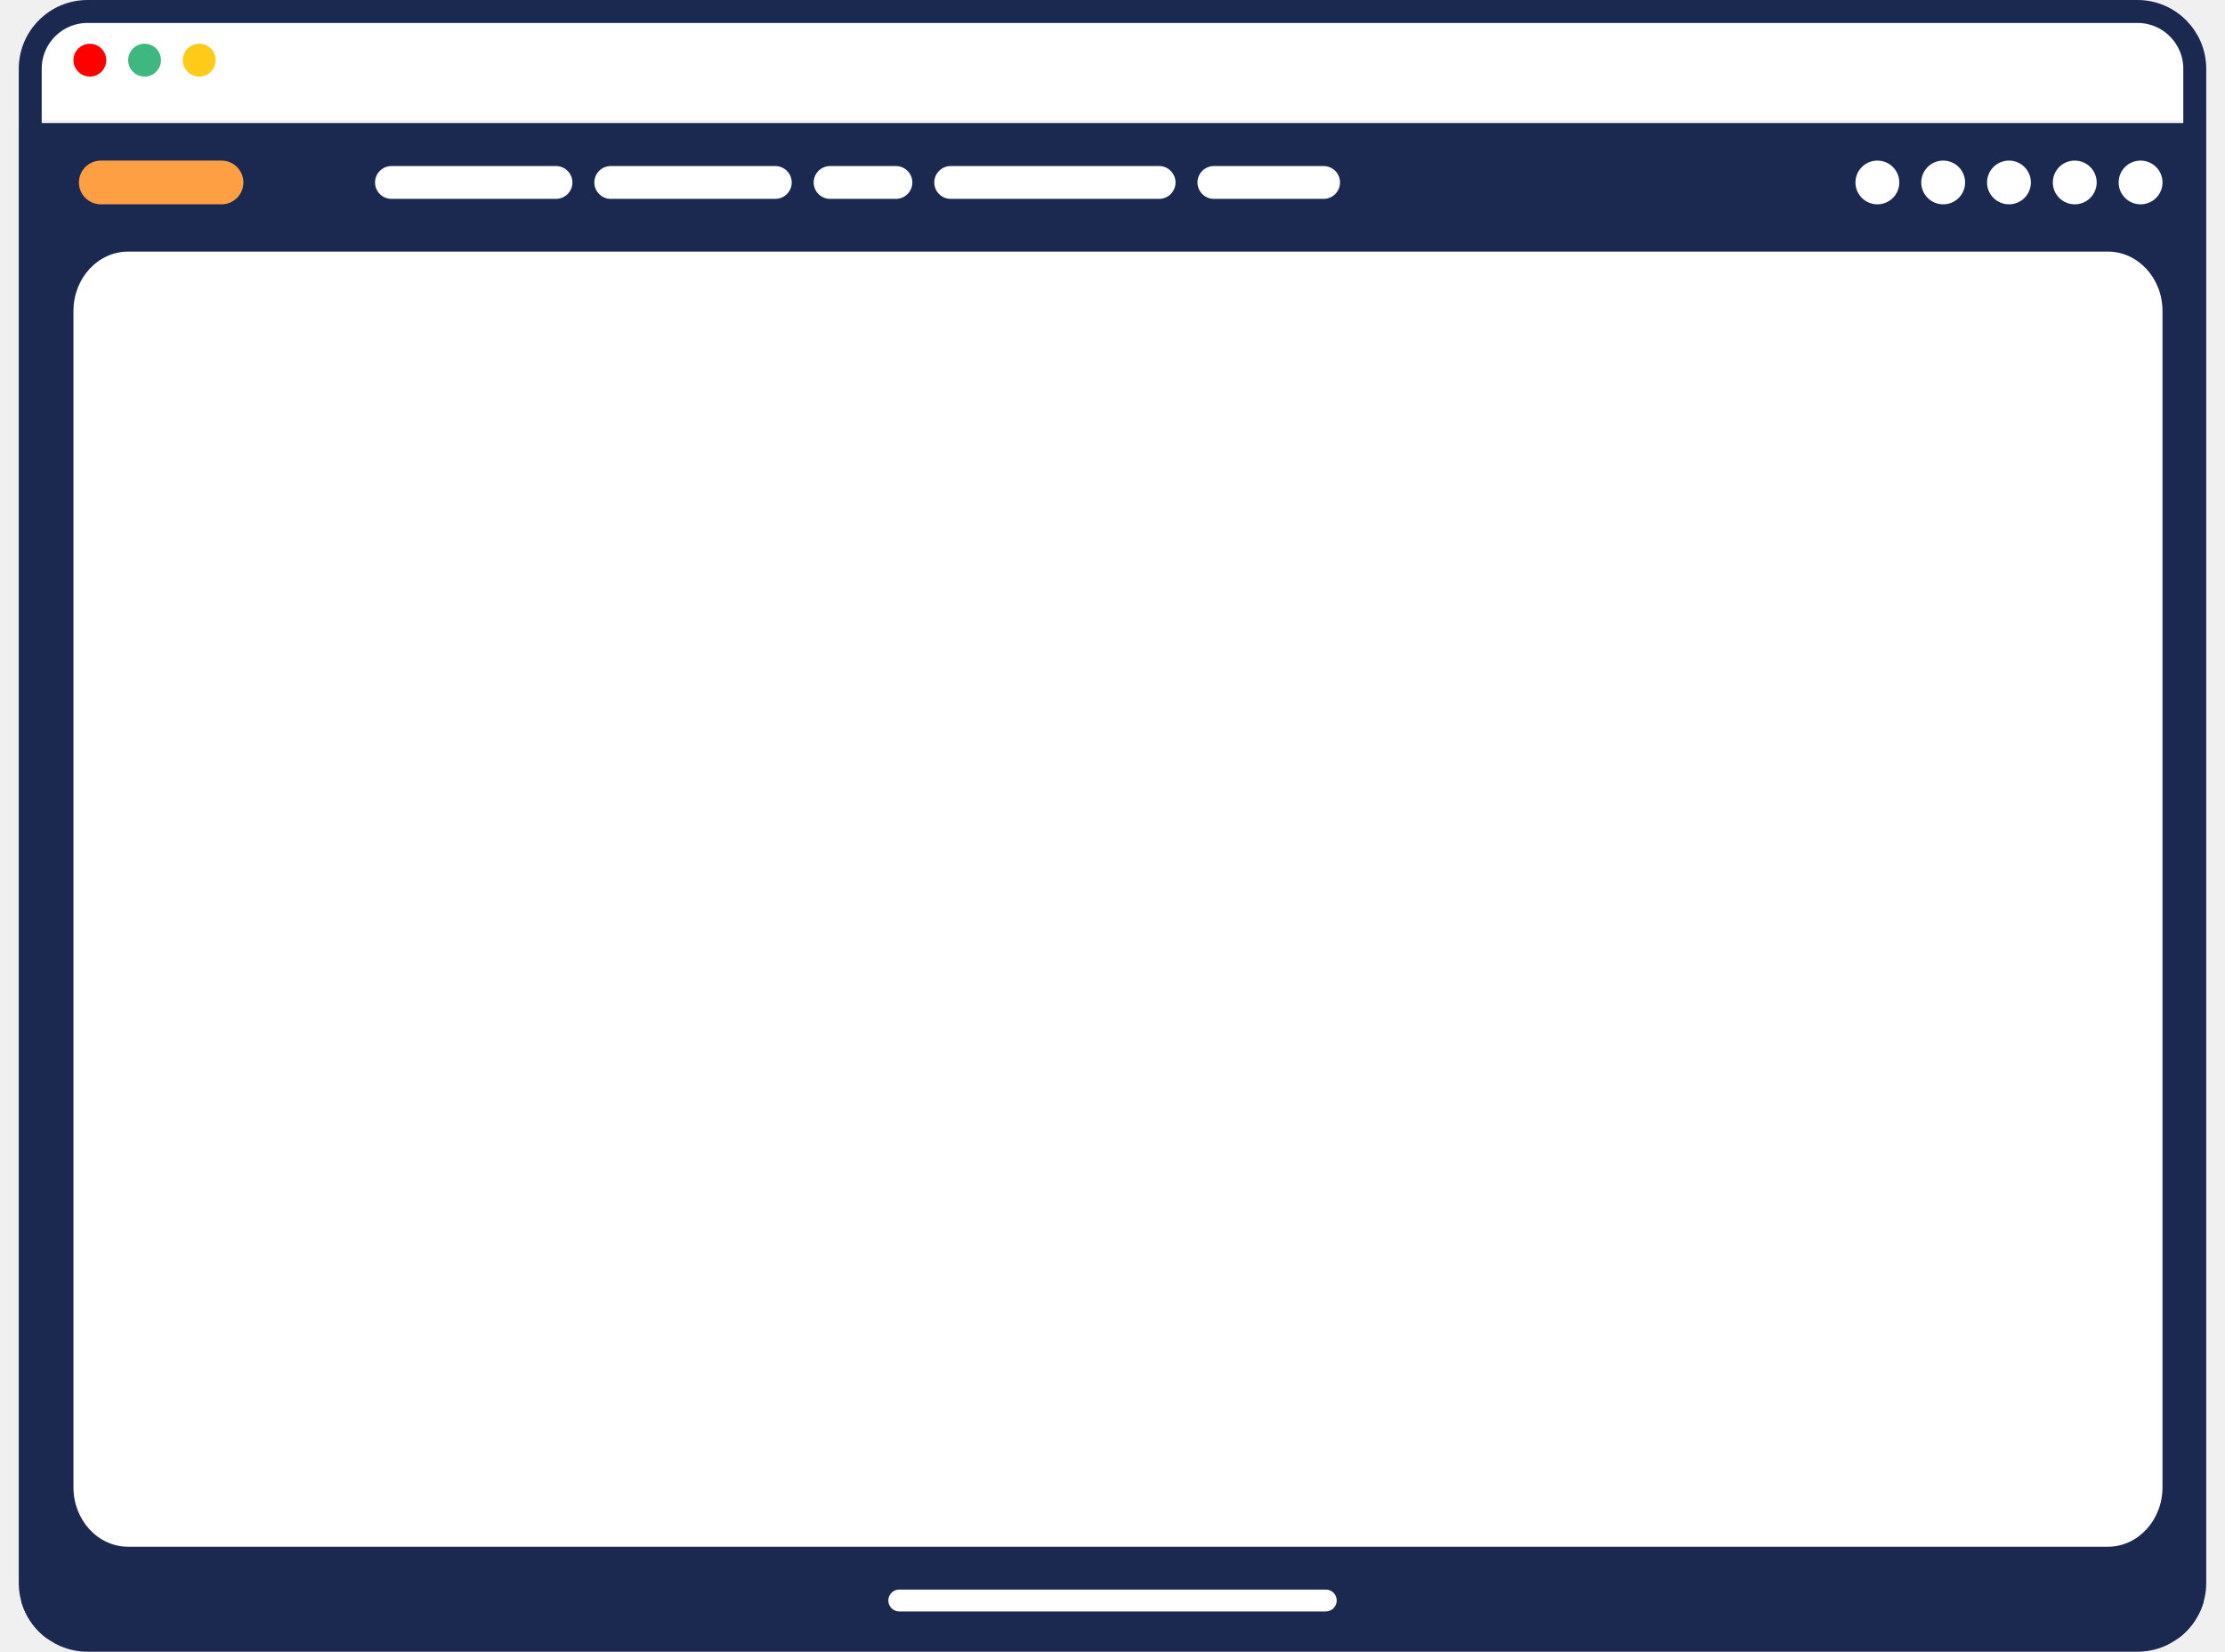
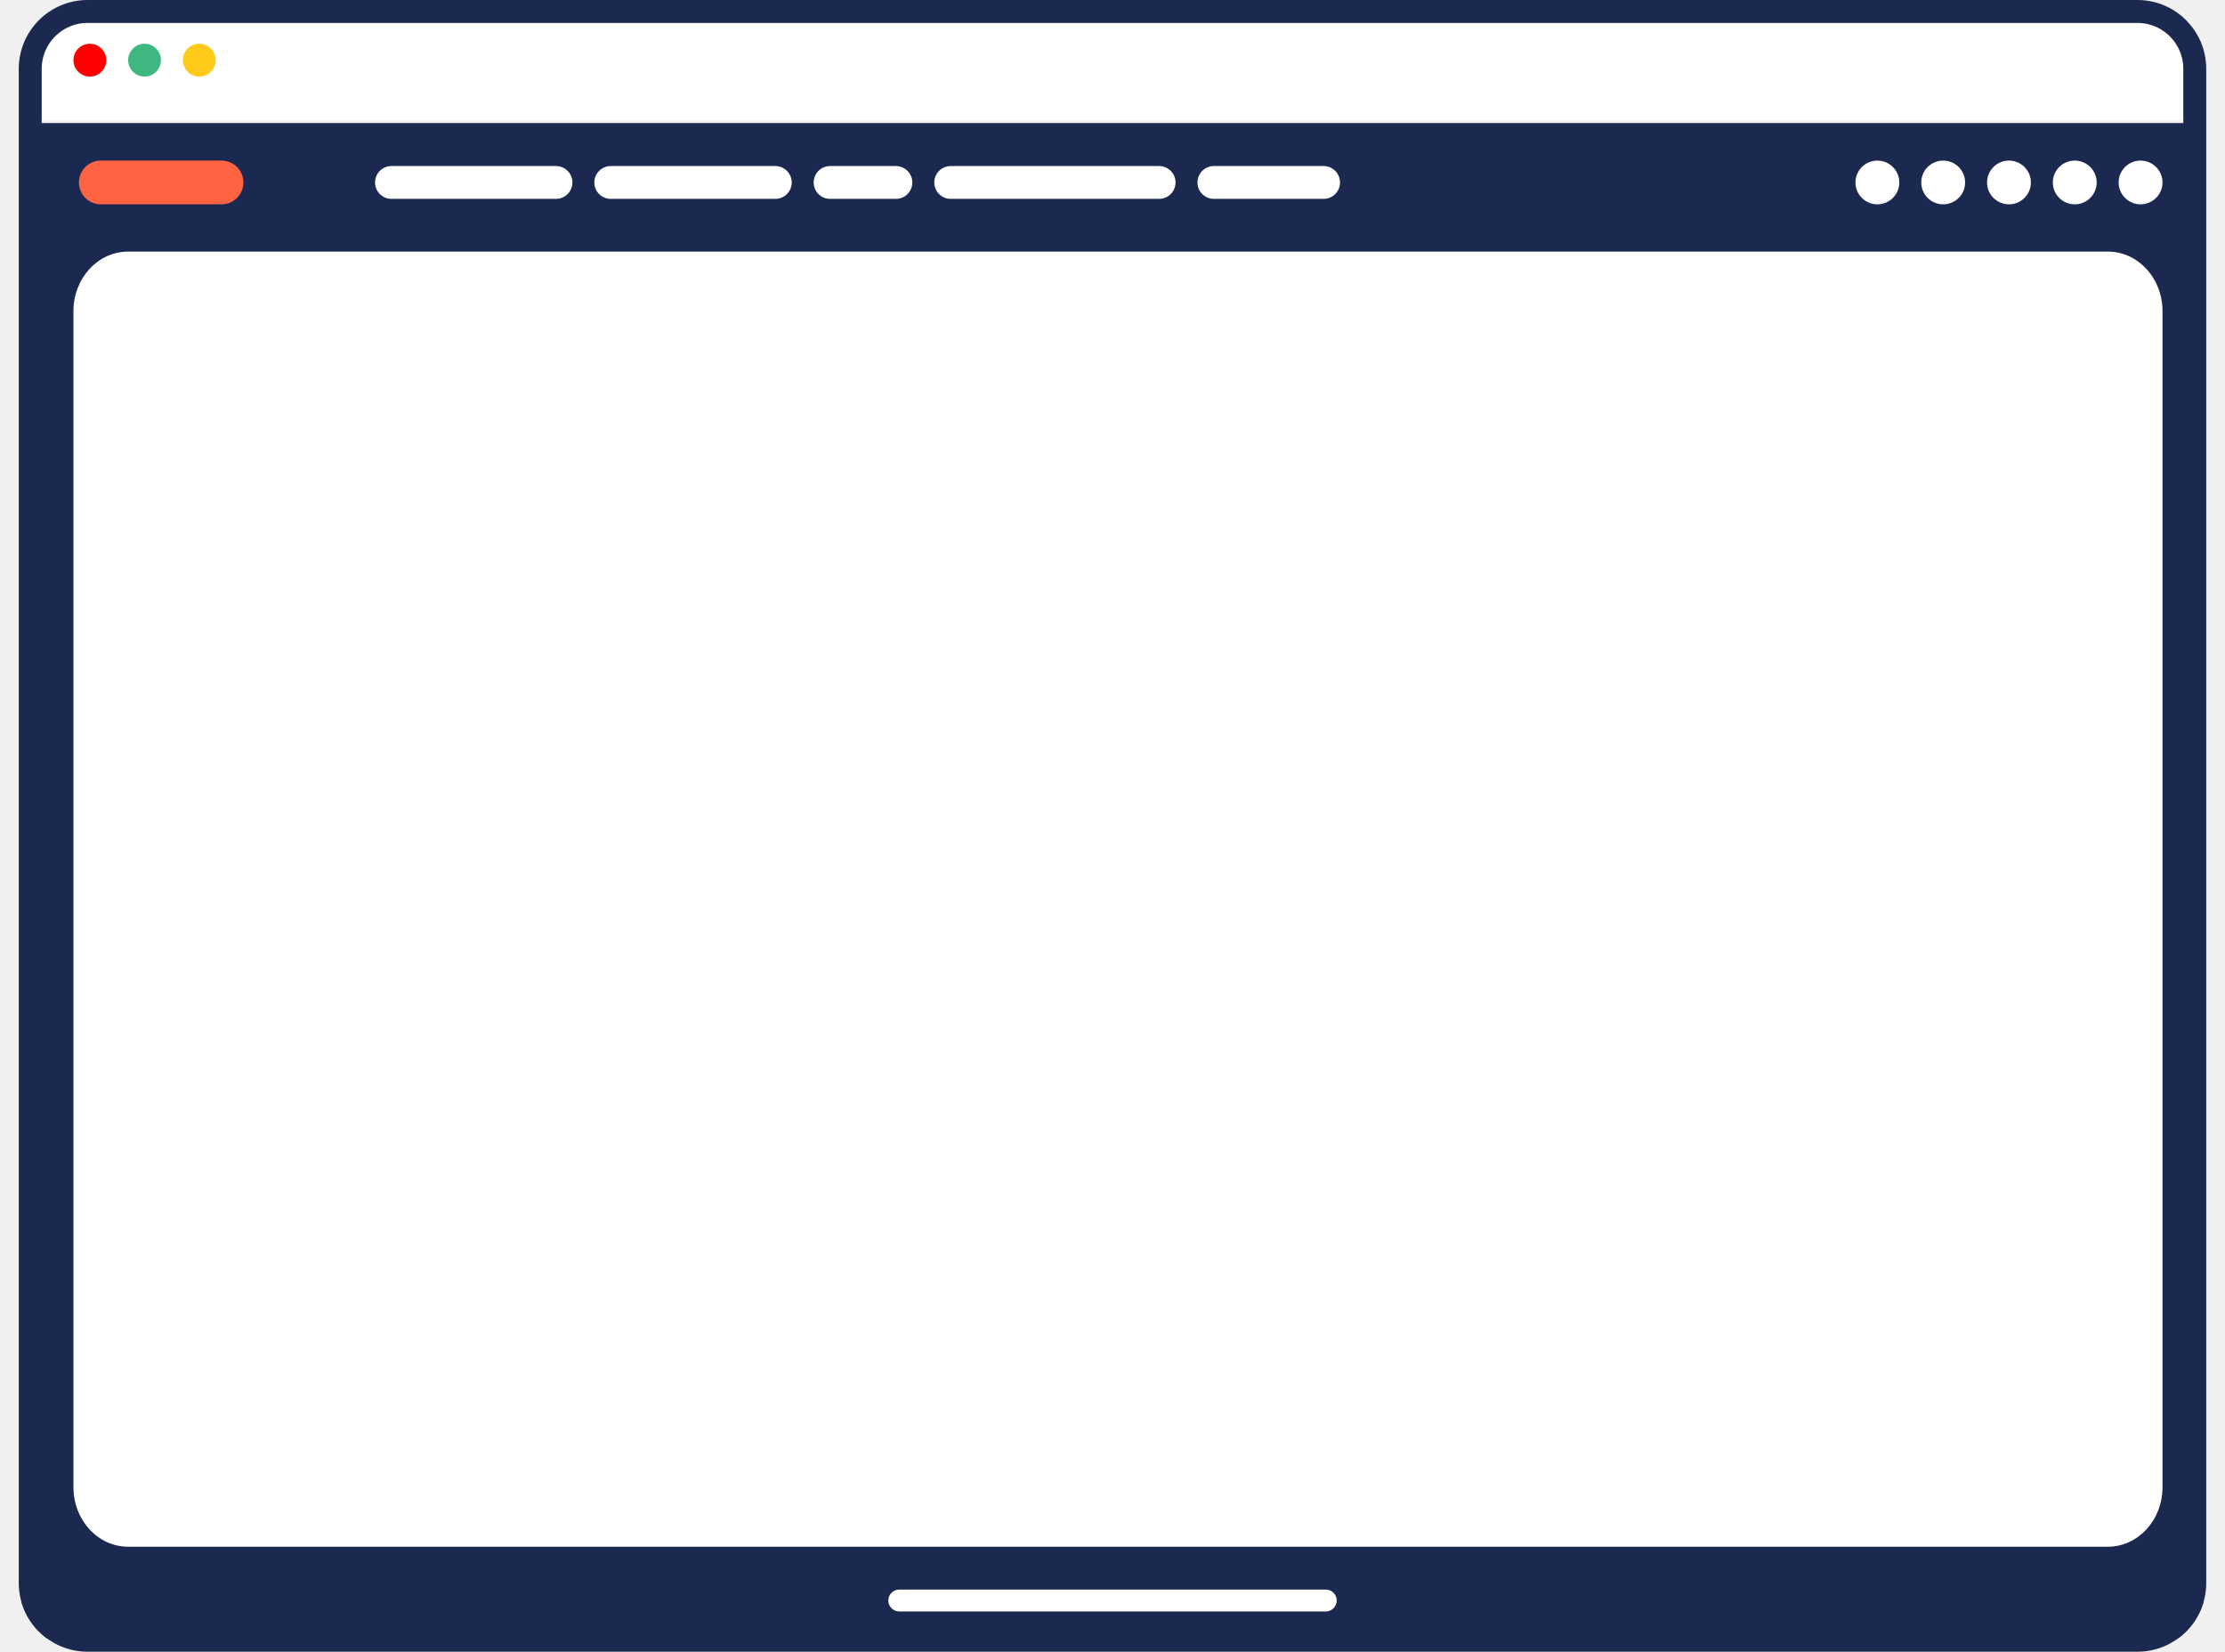
<svg xmlns="http://www.w3.org/2000/svg" width="97" height="72" viewBox="0 0 97 72" fill="none">
  <g clip-path="url(#clip0_797_3868)">
    <path d="M0.818 0H96.183V5.245H0.818V0Z" fill="white" />
    <mask id="mask0_797_3868" style="mask-type:luminance" maskUnits="userSpaceOnUse" x="0" y="0" width="97" height="6">
      <path d="M0.818 0H96.183V5.245H0.818V0Z" fill="white" />
    </mask>
    <g mask="url(#mask0_797_3868)">
      <path d="M0.818 7.27177e-06V-0.238H0.58V7.27177e-06H0.818ZM96.183 7.27177e-06H96.421V-0.238H96.183V7.27177e-06ZM0.818 0.238H96.183V-0.238H0.818V0.238ZM95.944 7.27177e-06V5.245H96.421V7.27177e-06H95.944ZM1.057 5.245V7.27177e-06H0.58V5.245H1.057Z" fill="#E6EAED" />
    </g>
    <path d="M3.917 3.338C4.312 3.338 4.633 3.017 4.633 2.622C4.633 2.227 4.312 1.907 3.917 1.907C3.522 1.907 3.202 2.227 3.202 2.622C3.202 3.017 3.522 3.338 3.917 3.338Z" fill="#FF0000" />
    <path d="M6.302 3.338C6.697 3.338 7.017 3.017 7.017 2.622C7.017 2.227 6.697 1.907 6.302 1.907C5.907 1.907 5.587 2.227 5.587 2.622C5.587 3.017 5.907 3.338 6.302 3.338Z" fill="#3EB780" />
    <path d="M8.686 3.338C9.081 3.338 9.401 3.017 9.401 2.622C9.401 2.227 9.081 1.907 8.686 1.907C8.291 1.907 7.971 2.227 7.971 2.622C7.971 3.017 8.291 3.338 8.686 3.338Z" fill="#FFCA18" />
    <path d="M0.938 5.364H96.063V71.404H0.938V5.364Z" fill="#1B2850" />
    <path d="M1.057 5.483H95.944V9.298H1.057V5.483Z" fill="#1B2850" />
    <mask id="mask1_797_3868" style="mask-type:luminance" maskUnits="userSpaceOnUse" x="1" y="5" width="95" height="6">
      <path d="M1.775 5.483H95.233V10.967H1.775V5.483Z" fill="white" />
    </mask>
    <g mask="url(#mask1_797_3868)">
      <path d="M95.233 10.624H1.775V11.31H95.233V10.624Z" fill="#E6EAED" />
    </g>
-     <path d="M9.655 7H4.397C3.869 7 3.44 7.427 3.44 7.954C3.44 8.48 3.869 8.907 4.397 8.907H9.655C10.184 8.907 10.611 8.48 10.611 7.954C10.611 7.427 10.184 7 9.655 7Z" fill="#FE9F43" />
+     <path d="M9.655 7H4.397C3.869 7 3.44 7.427 3.44 7.954C3.44 8.48 3.869 8.907 4.397 8.907H9.655C10.184 8.907 10.611 8.48 10.611 7.954C10.611 7.427 10.184 7 9.655 7Z" fill="#ff6341" />
    <path d="M24.238 7.238H17.067C16.671 7.238 16.35 7.559 16.35 7.954C16.35 8.349 16.671 8.669 17.067 8.669H24.238C24.634 8.669 24.955 8.349 24.955 7.954C24.955 7.559 24.634 7.238 24.238 7.238Z" fill="white" />
    <path d="M33.798 7.238H26.627C26.231 7.238 25.91 7.559 25.91 7.954C25.91 8.349 26.231 8.669 26.627 8.669H33.798C34.194 8.669 34.516 8.349 34.516 7.954C34.516 7.559 34.194 7.238 33.798 7.238Z" fill="white" />
    <path d="M39.057 7.238H36.189C35.793 7.238 35.472 7.559 35.472 7.954C35.472 8.349 35.793 8.669 36.189 8.669H39.057C39.453 8.669 39.774 8.349 39.774 7.954C39.774 7.559 39.453 7.238 39.057 7.238Z" fill="white" />
    <path d="M50.531 7.238H41.448C41.051 7.238 40.73 7.559 40.73 7.954C40.73 8.349 41.051 8.669 41.448 8.669H50.531C50.927 8.669 51.248 8.349 51.248 7.954C51.248 7.559 50.927 7.238 50.531 7.238Z" fill="white" />
    <path d="M57.702 7.238H52.921C52.525 7.238 52.204 7.559 52.204 7.954C52.204 8.349 52.525 8.669 52.921 8.669H57.702C58.098 8.669 58.419 8.349 58.419 7.954C58.419 7.559 58.098 7.238 57.702 7.238Z" fill="white" />
    <path d="M81.845 8.907C82.373 8.907 82.801 8.48 82.801 7.954C82.801 7.427 82.373 7 81.845 7C81.317 7 80.889 7.427 80.889 7.954C80.889 8.48 81.317 8.907 81.845 8.907Z" fill="white" />
    <path d="M84.714 8.907C85.242 8.907 85.67 8.48 85.67 7.954C85.67 7.427 85.242 7 84.714 7C84.186 7 83.758 7.427 83.758 7.954C83.758 8.48 84.186 8.907 84.714 8.907Z" fill="white" />
    <path d="M87.582 8.907C88.11 8.907 88.538 8.48 88.538 7.954C88.538 7.427 88.11 7 87.582 7C87.054 7 86.626 7.427 86.626 7.954C86.626 8.48 87.054 8.907 87.582 8.907Z" fill="white" />
    <path d="M90.45 8.907C90.978 8.907 91.406 8.48 91.406 7.954C91.406 7.427 90.978 7 90.45 7C89.922 7 89.494 7.427 89.494 7.954C89.494 8.48 89.922 8.907 90.45 8.907Z" fill="white" />
    <path d="M93.319 8.907C93.847 8.907 94.276 8.48 94.276 7.954C94.276 7.427 93.847 7 93.319 7C92.791 7 92.363 7.427 92.363 7.954C92.363 8.48 92.791 8.907 93.319 8.907Z" fill="white" />
    <path d="M95.944 9.06H1.057V68.662H95.944V9.06Z" fill="#1B2850" />
    <path d="M57.798 70.245H39.202C38.939 70.245 38.726 70.031 38.726 69.768C38.726 69.504 38.939 69.291 39.202 69.291H57.798C58.062 69.291 58.275 69.504 58.275 69.768C58.275 70.031 58.062 70.245 57.798 70.245Z" fill="white" />
    <path d="M95.944 9.06H1.057V20.98H95.944V9.06Z" fill="#1B2850" />
    <path d="M91.891 10.967H5.586C4.27 10.967 3.202 12.126 3.202 13.557V64.834C3.202 66.264 4.27 67.424 5.586 67.424H91.891C93.208 67.424 94.275 66.264 94.275 64.834V13.557C94.275 12.126 93.208 10.967 91.891 10.967Z" fill="white" />
  </g>
  <rect x="1.318" y="0.5" width="94.364" height="71" rx="2.5" stroke="#1B2850" />
  <defs>
    <clipPath id="clip0_797_3868">
      <rect x="0.818" width="95.364" height="72" rx="3" fill="white" />
    </clipPath>
  </defs>
</svg>
